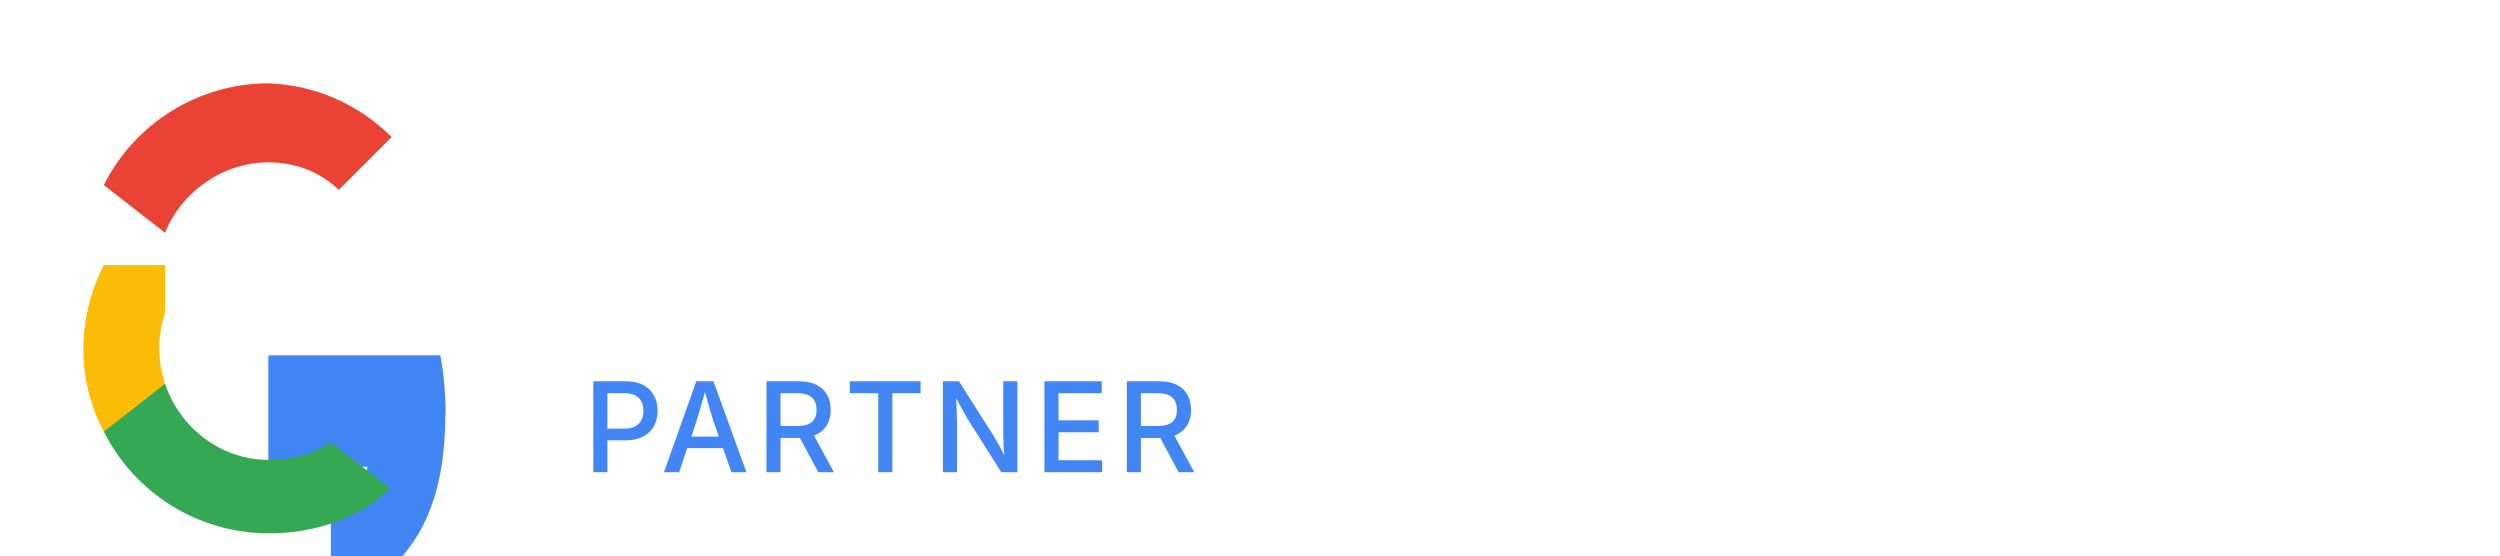
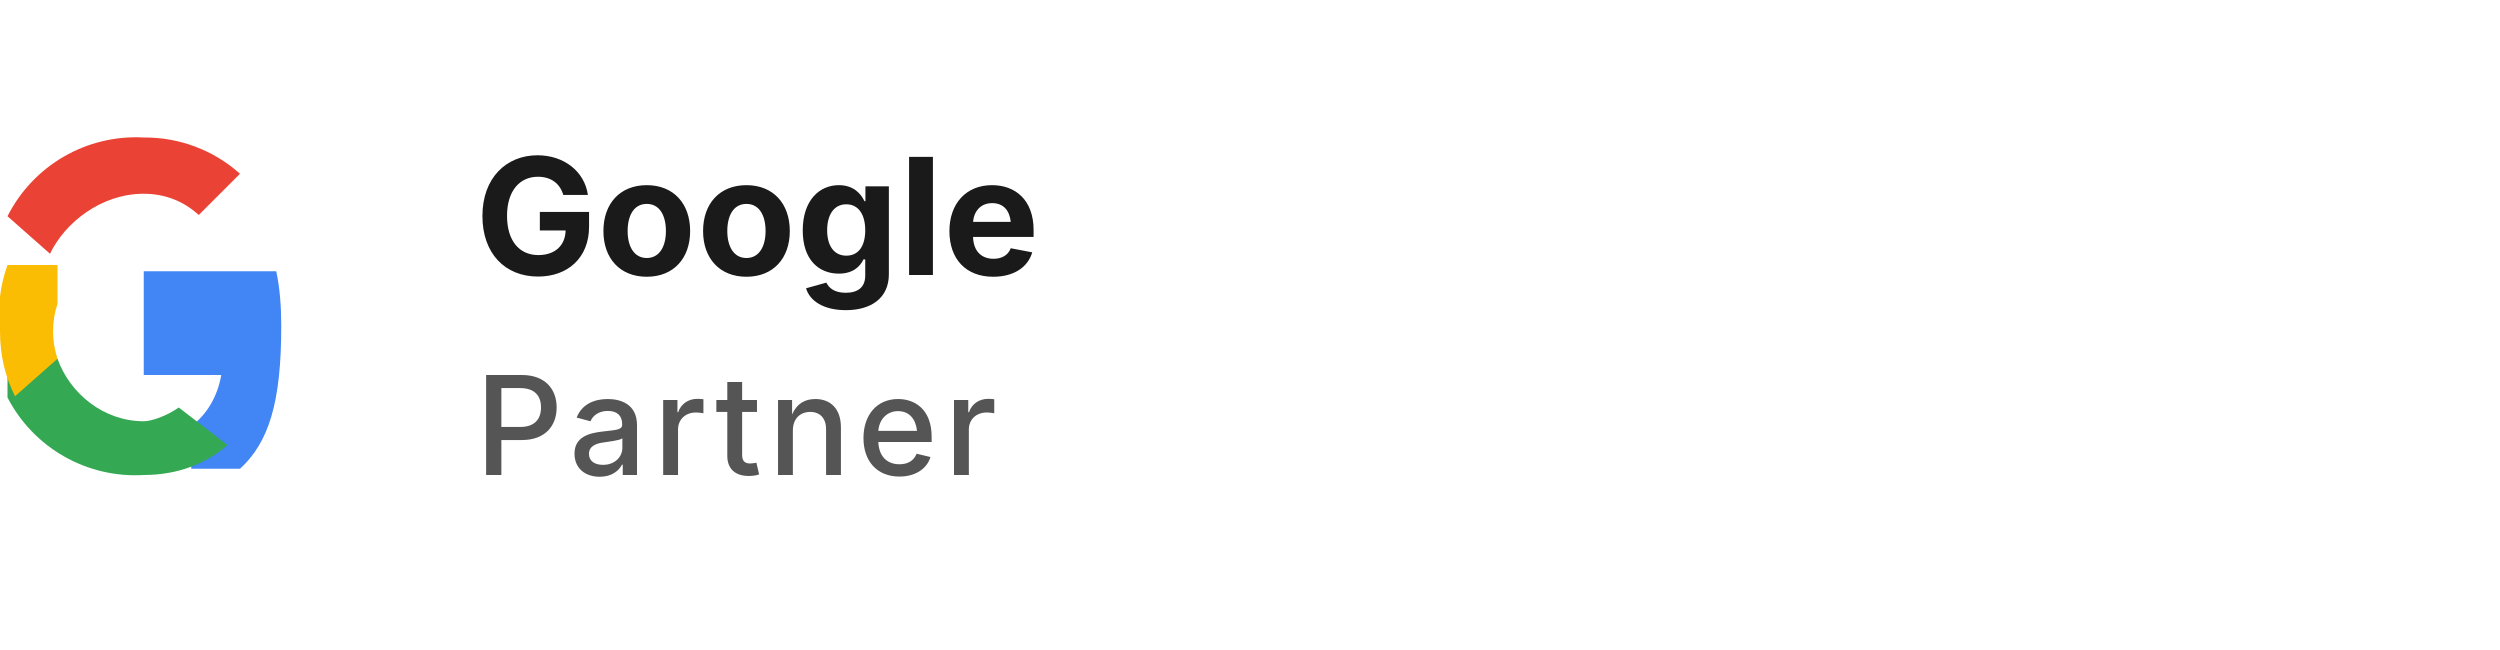
- <svg xmlns="http://www.w3.org/2000/svg" viewBox="0 0 180 40" fill="none">
-   <g transform="translate(6, 6)">
-     <path d="M14.49 13.24c0-.82-.07-1.6-.21-2.36H7.4v4.46h3.97c-.17.92-.69 1.7-1.47 2.22v1.85h2.38c1.39-1.28 2.2-3.17 2.2-6.17z" fill="#4285F4" transform="scale(1.8)" />
-     <path d="M7.4 18c1.99 0 3.66-.66 4.88-1.79l-2.38-1.85c-.66.44-1.5.7-2.5.7-1.92 0-3.55-1.3-4.13-3.04H.82v1.91A7.38 7.38 0 0 0 7.4 18z" fill="#34A853" transform="scale(1.8)" />
-     <path d="M3.27 12.02a4.44 4.44 0 0 1 0-2.84V7.27H.82A7.38 7.38 0 0 0 0 10.6c0 1.19.28 2.31.82 3.33l2.45-1.91z" fill="#FBBC05" transform="scale(1.8)" />
-     <path d="M7.4 3.16c1.08 0 2.05.37 2.82 1.1l2.11-2.11A7.3 7.3 0 0 0 7.4 0 7.38 7.38 0 0 0 .82 4.07l2.45 1.91C3.85 4.46 5.48 3.16 7.4 3.16z" fill="#EA4335" transform="scale(1.8)" />
+ <svg xmlns="http://www.w3.org/2000/svg" viewBox="0 0 200 52" fill="none">
+   <g transform="translate(0, 4)">
+     <path d="M22.5 22.1c0-1.5-.1-3-.4-4.4H11.5v8.3h6.2c-.3 1.7-1.1 3.1-2.4 4.1v3.4h3.9c2.3-2.1 3.3-5.3 3.3-11.4z" fill="#4285F4" />
+     <path d="M11.5 34c2.7 0 5-.9 6.7-2.4l-3.9-3c-1 .7-2.2 1.1-2.8 1.1-3.2 0-5.9-2.2-6.9-5H.6v3.1A11.5 11.5 0 0 0 11.5 34z" fill="#34A853" />
+     <path d="M4.6 24.7a7 7 0 0 1 0-4.4v-3.1H.6A11.5 11.5 0 0 0 0 22.5c0 1.9.4 3.6 1.2 5.2l3.4-3z" fill="#FBBC04" />
+     <path d="M11.5 11.5c1.7 0 3.2.6 4.4 1.7l3.3-3.3A11.4 11.4 0 0 0 11.5 7 11.5 11.5 0 0 0 .6 13.3l3.4 3C5.2 13.8 8.1 11.5 11.5 11.5z" fill="#EA4335" />
  </g>
-   <text x="42" y="34" font-family="system-ui, -apple-system, sans-serif" font-size="9" font-weight="500" fill="#4285F4" letter-spacing="0.5">PARTNER</text>
+   <text x="38" y="22" font-family="-apple-system, sans-serif" font-size="13" font-weight="700" fill="#1a1a1a" letter-spacing="0">Google</text>
+   <text x="38" y="38" font-family="-apple-system, sans-serif" font-size="11" font-weight="500" fill="#555" letter-spacing="0.5">Partner</text>
</svg>
